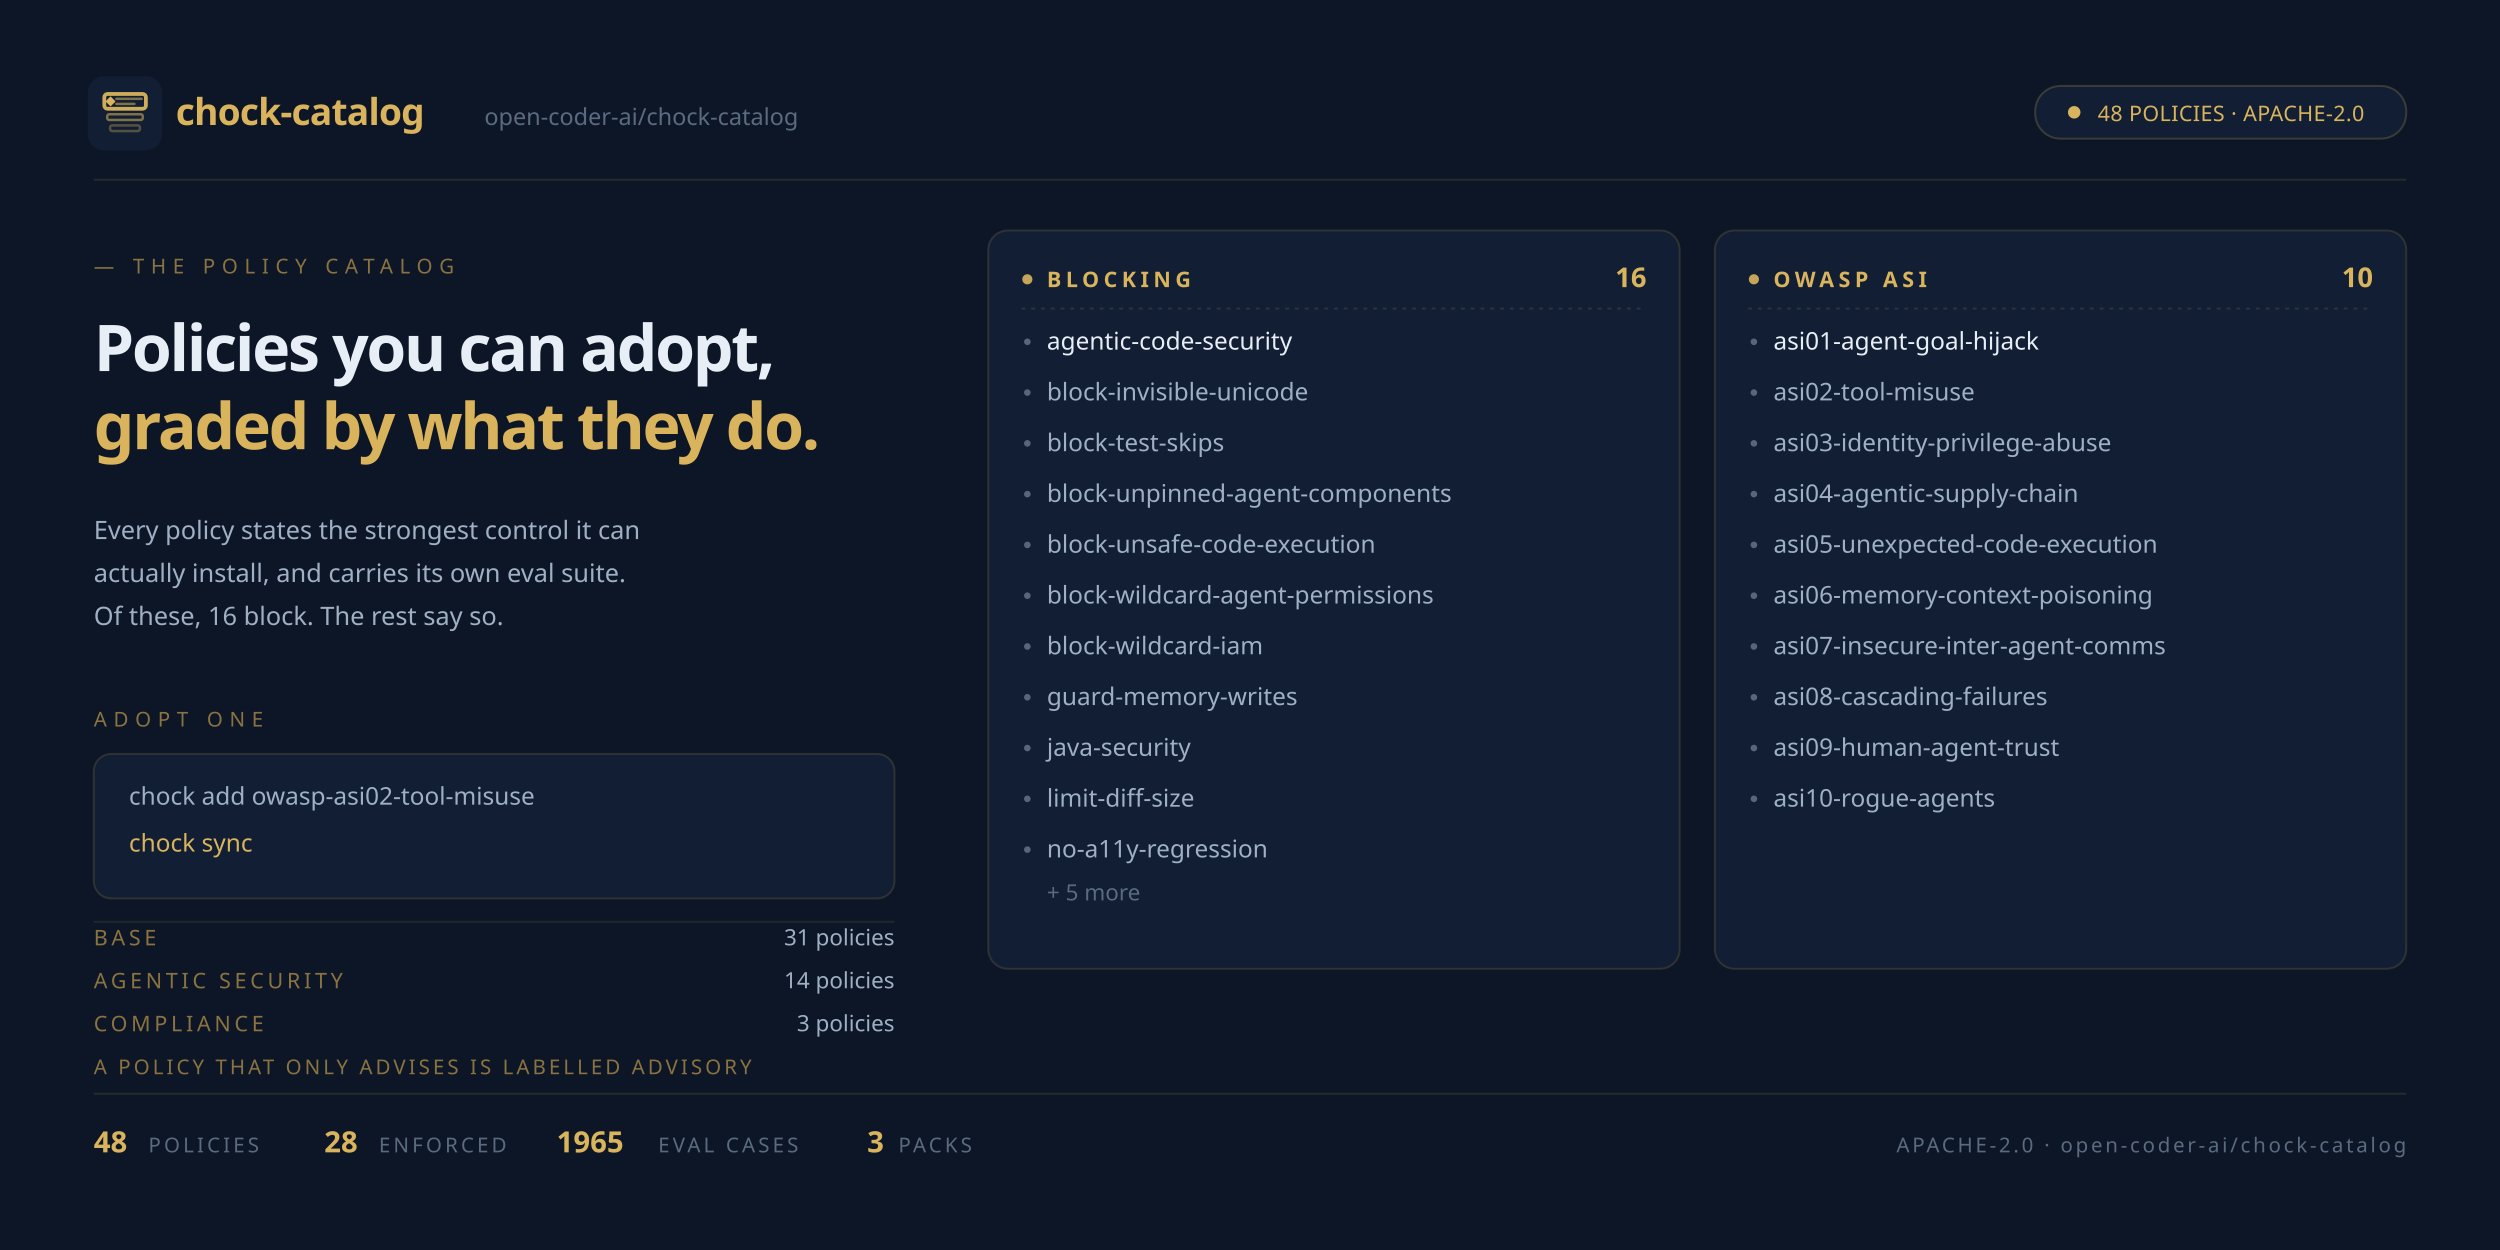
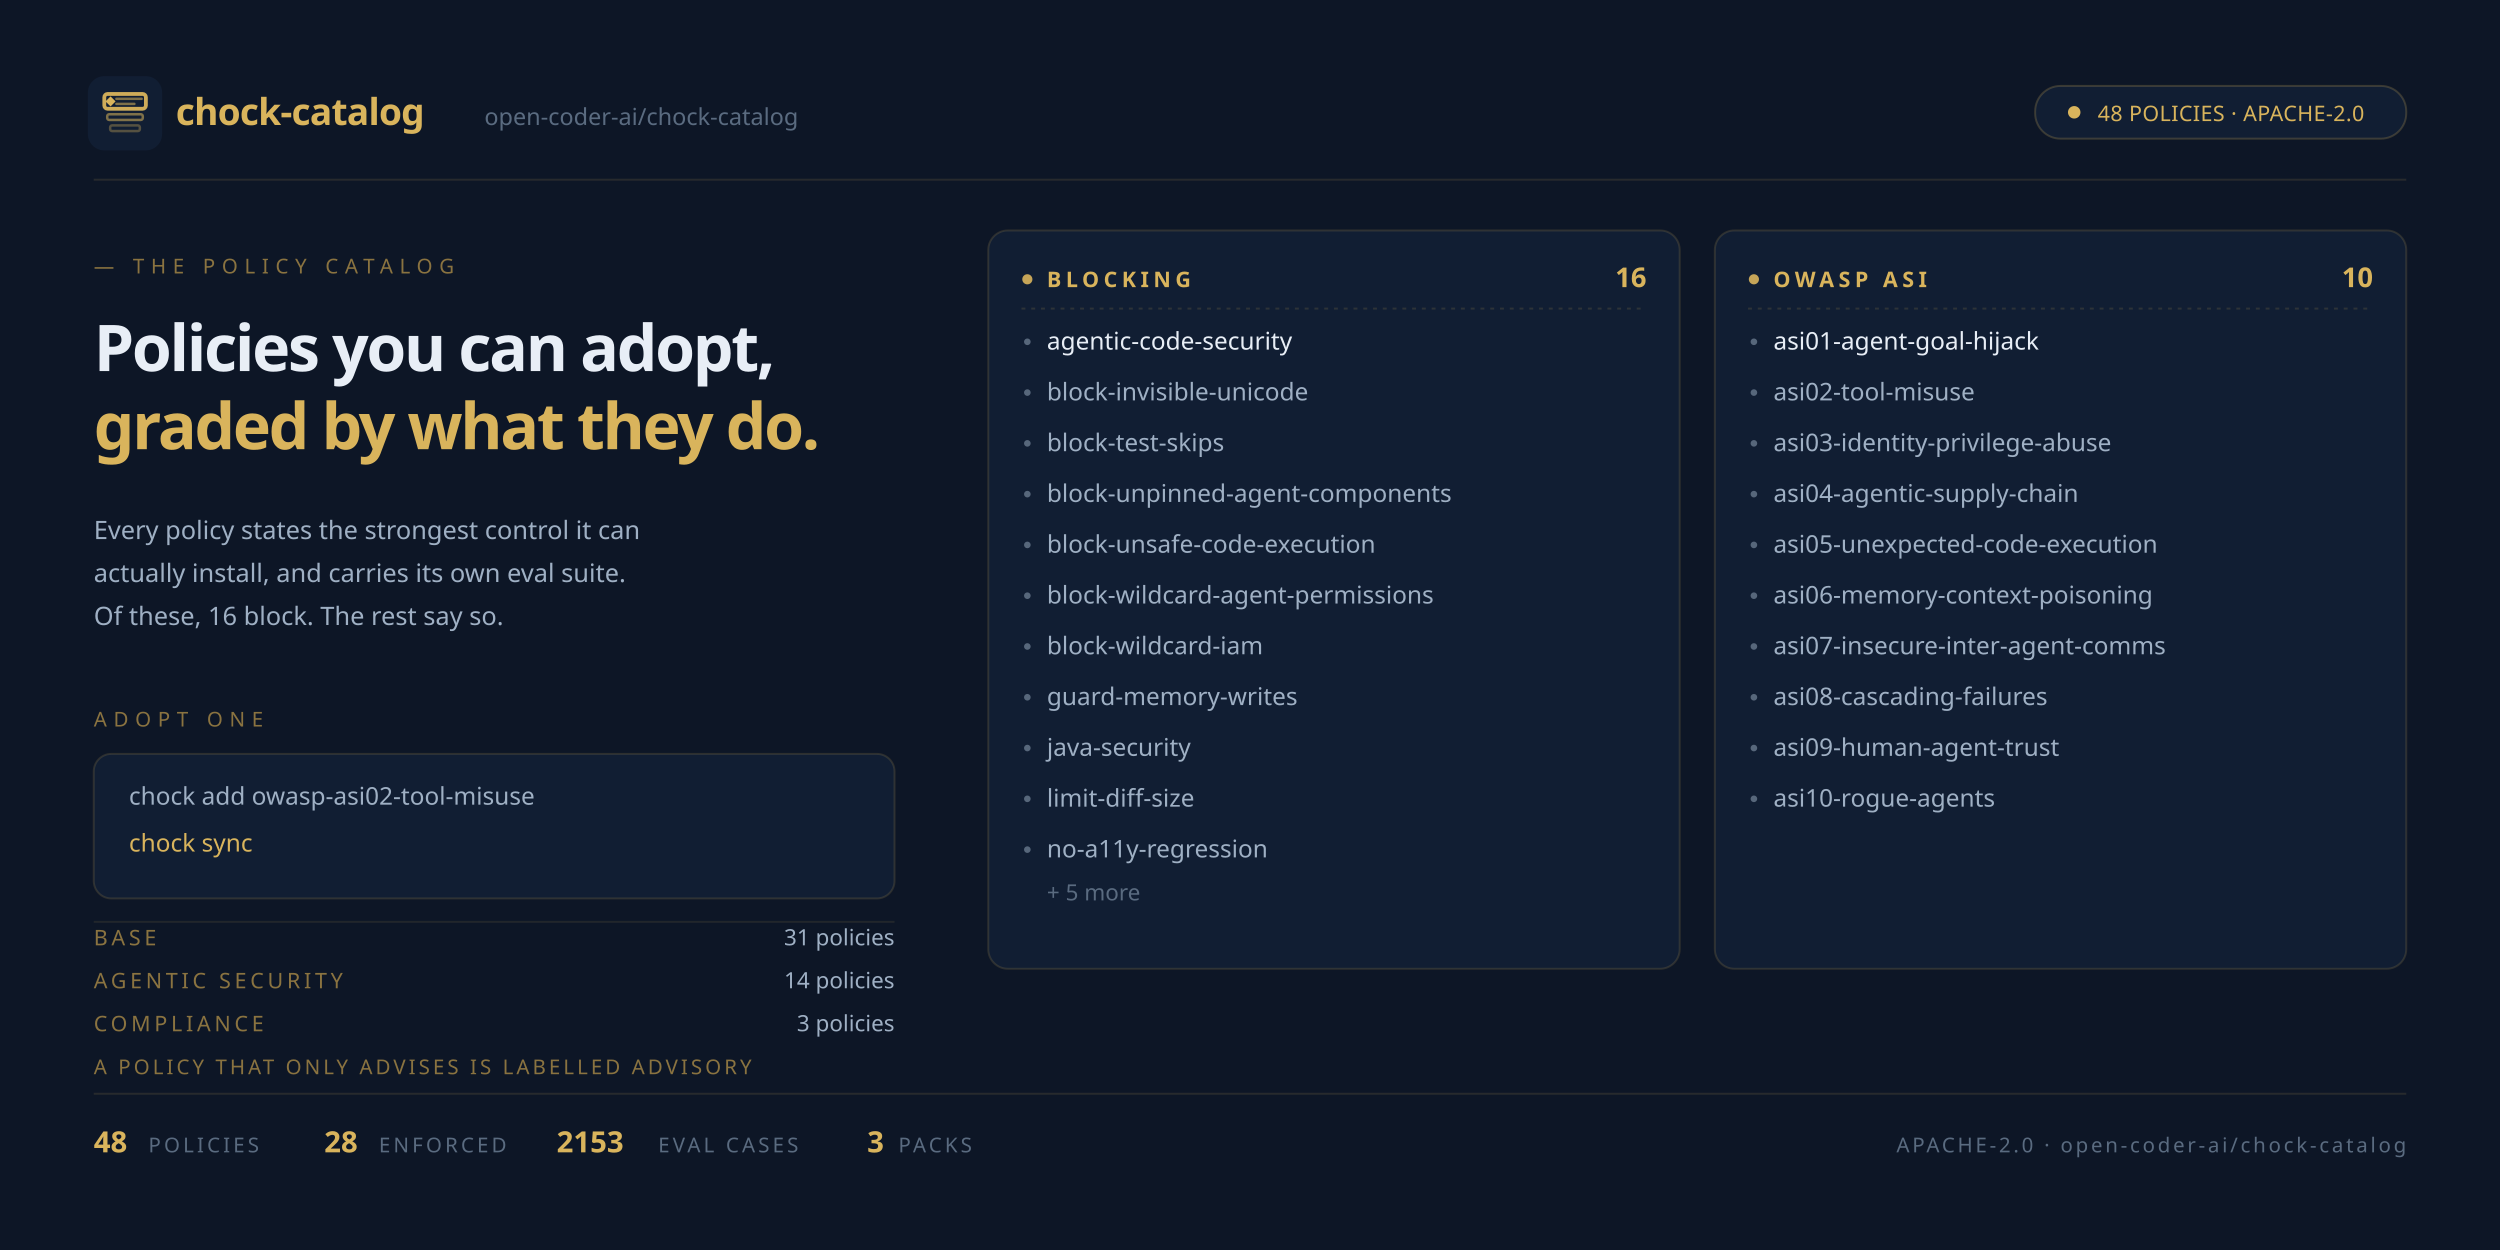
- <svg xmlns="http://www.w3.org/2000/svg" width="1280" height="640" viewBox="0 0 1280 640" role="img" aria-label="chock-catalog — the policy catalog for chock: policies you can adopt, graded by what they actually enforce. 48 policies across 3 packs (agentic-security 14, base 31, compliance 3); 28 enforced (19 at commit, 9 at pre-tool-use) and 20 advisory; 1965 eval cases. The 16 blocking policies: agentic-code-security, block-invisible-unicode, block-test-skips, block-unpinned-agent-components, block-unsafe-code-execution, block-wildcard-agent-permissions, block-wildcard-iam, guard-memory-writes, java-security, limit-diff-size, no-a11y-regression, pin-github-actions, protect-main-branch, protect-test-integrity, scan-secrets, verify-dependency-exists. Full OWASP Agentic Security Initiative top ten coverage, ASI01 through ASI10. Apache-2.0.">
+ <svg xmlns="http://www.w3.org/2000/svg" width="1280" height="640" viewBox="0 0 1280 640" role="img" aria-label="chock-catalog — the policy catalog for chock: policies you can adopt, graded by what they actually enforce. 48 policies across 3 packs (agentic-security 14, base 31, compliance 3); 28 enforced (19 at commit, 9 at pre-tool-use) and 20 advisory; 2153 eval cases. The 16 blocking policies: agentic-code-security, block-invisible-unicode, block-test-skips, block-unpinned-agent-components, block-unsafe-code-execution, block-wildcard-agent-permissions, block-wildcard-iam, guard-memory-writes, java-security, limit-diff-size, no-a11y-regression, pin-github-actions, protect-main-branch, protect-test-integrity, scan-secrets, verify-dependency-exists. Full OWASP Agentic Security Initiative top ten coverage, ASI01 through ASI10. Apache-2.0.">
  <rect width="1280" height="640" fill="#0D1626" />
  <rect x="45.0" y="39.0" width="38" height="38" rx="8.4" fill="#111E33" />
  <rect x="56.4" y="64.2" width="15.2" height="2.9" rx="1.0" fill="none" stroke="#D9B45C" stroke-width="1.29" stroke-opacity="0.34" />
  <rect x="54.9" y="58.5" width="18.2" height="2.9" rx="1.0" fill="none" stroke="#D9B45C" stroke-width="1.29" stroke-opacity="0.55" />
  <rect x="53.4" y="48.1" width="21.3" height="7.6" rx="1.7" fill="none" stroke="#D9B45C" stroke-width="1.94" stroke-opacity="0.95" />
  <rect x="54.77" y="50.10" width="3.65" height="3.65" transform="rotate(45 56.59 51.92)" fill="#D9B45C" />
  <line x1="59.6" y1="50.6" x2="72.5" y2="50.6" stroke="#D9B45C" stroke-width="1.29" stroke-opacity="0.55" stroke-linecap="round" />
  <line x1="59.6" y1="53.2" x2="68.8" y2="53.2" stroke="#D9B45C" stroke-width="1.29" stroke-opacity="0.55" stroke-linecap="round" />
  <text x="90" y="64" font-family="Geist Mono" font-size="19" font-weight="700" letter-spacing="-0.4" fill="#D9B45C">chock-catalog</text>
  <text x="248" y="64" font-family="Geist Mono" font-size="12" fill="#5A6B80">open-coder-ai/chock-catalog</text>
  <rect x="1042" y="44" width="190" height="27" rx="13" fill="#111E33" stroke="#D9B45C" stroke-opacity="0.22" />
  <circle cx="1062" cy="57.5" r="3.2" fill="#D9B45C" />
  <text x="1074" y="62" font-family="Geist Mono" font-size="11" letter-spacing="0.2" fill="#D9B45C">48 POLICIES · APACHE-2.0</text>
  <line x1="48" y1="92" x2="1232" y2="92" stroke="#D9B45C" stroke-opacity="0.13" stroke-width="1" />
  <text x="48" y="140" font-family="Geist Mono" font-size="10.5" letter-spacing="3.4" fill="#8A7340">— THE POLICY CATALOG</text>
  <text x="48" y="190" font-family="Geist Mono" font-size="33" font-weight="700" letter-spacing="-1.2" fill="#E8EEF6">Policies you can adopt,</text>
  <text x="48" y="230" font-family="Geist Mono" font-size="33" font-weight="700" letter-spacing="-1.2" fill="#D9B45C">graded by what they do.</text>
  <text x="48" y="276" font-family="Geist Mono" font-size="13" fill="#9FB0C4">Every policy states the strongest control it can</text>
  <text x="48" y="298" font-family="Geist Mono" font-size="13" fill="#9FB0C4">actually install, and carries its own eval suite.</text>
  <text x="48" y="320" font-family="Geist Mono" font-size="13" fill="#9FB0C4">Of these, 16 block. The rest say so.</text>
  <text x="48" y="372" font-family="Geist Mono" font-size="10.5" letter-spacing="3.4" fill="#8A7340">ADOPT ONE</text>
  <rect x="48" y="386" width="410" height="74" rx="9" fill="#111E33" stroke="#D9B45C" stroke-opacity="0.16" />
  <text x="66" y="412" font-family="Geist Mono" font-size="12.5" fill="#9FB0C4">chock add owasp-asi02-tool-misuse</text>
  <text x="66" y="436" font-family="Geist Mono" font-size="12.5" fill="#D9B45C">chock sync</text>
  <line x1="48" y1="472" x2="458" y2="472" stroke="#D9B45C" stroke-opacity="0.10" stroke-width="1" />
  <text x="48" y="484" font-family="Geist Mono" font-size="11" letter-spacing="1.9" fill="#8A7340">BASE</text>
  <text x="458" y="484" font-family="Geist Mono" font-size="11.5" text-anchor="end" fill="#9FB0C4">31 policies</text>
  <text x="48" y="506" font-family="Geist Mono" font-size="11" letter-spacing="1.9" fill="#8A7340">AGENTIC SECURITY</text>
  <text x="458" y="506" font-family="Geist Mono" font-size="11.5" text-anchor="end" fill="#9FB0C4">14 policies</text>
  <text x="48" y="528" font-family="Geist Mono" font-size="11" letter-spacing="1.9" fill="#8A7340">COMPLIANCE</text>
  <text x="458" y="528" font-family="Geist Mono" font-size="11.5" text-anchor="end" fill="#9FB0C4">3 policies</text>
  <text x="48" y="550" font-family="Geist Mono" font-size="10.5" letter-spacing="1.55" fill="#8A7340">A POLICY THAT ONLY ADVISES IS LABELLED ADVISORY</text>
  <rect x="506" y="118" width="354" height="378" rx="10" fill="#111E33" stroke="#D9B45C" stroke-opacity="0.16" stroke-width="1" />
  <circle cx="526" cy="143" r="2.6" fill="#D9B45C" fill-opacity="0.9" />
  <text x="536" y="147" font-family="Geist Mono" font-size="11" font-weight="700" letter-spacing="2.3" fill="#D9B45C">BLOCKING</text>
  <text x="843" y="147" font-family="Geist Mono" font-size="14" font-weight="700" text-anchor="end" fill="#D9B45C">16</text>
  <line x1="523" y1="158" x2="843" y2="158" stroke="#D9B45C" stroke-opacity="0.14" stroke-width="1" stroke-dasharray="2 3" />
  <circle cx="526" cy="175" r="1.7" fill="#9FB0C4" fill-opacity="0.5" />
  <text x="536" y="179" font-family="Geist Mono" font-size="12.5" fill="#E8EEF6">agentic-code-security</text>
  <circle cx="526" cy="201" r="1.7" fill="#9FB0C4" fill-opacity="0.5" />
  <text x="536" y="205" font-family="Geist Mono" font-size="12.5" fill="#9FB0C4">block-invisible-unicode</text>
  <circle cx="526" cy="227" r="1.7" fill="#9FB0C4" fill-opacity="0.5" />
  <text x="536" y="231" font-family="Geist Mono" font-size="12.5" fill="#9FB0C4">block-test-skips</text>
  <circle cx="526" cy="253" r="1.7" fill="#9FB0C4" fill-opacity="0.5" />
  <text x="536" y="257" font-family="Geist Mono" font-size="12.5" fill="#9FB0C4">block-unpinned-agent-components</text>
  <circle cx="526" cy="279" r="1.7" fill="#9FB0C4" fill-opacity="0.5" />
  <text x="536" y="283" font-family="Geist Mono" font-size="12.5" fill="#9FB0C4">block-unsafe-code-execution</text>
  <circle cx="526" cy="305" r="1.7" fill="#9FB0C4" fill-opacity="0.5" />
  <text x="536" y="309" font-family="Geist Mono" font-size="12.5" fill="#9FB0C4">block-wildcard-agent-permissions</text>
  <circle cx="526" cy="331" r="1.7" fill="#9FB0C4" fill-opacity="0.5" />
  <text x="536" y="335" font-family="Geist Mono" font-size="12.5" fill="#9FB0C4">block-wildcard-iam</text>
  <circle cx="526" cy="357" r="1.7" fill="#9FB0C4" fill-opacity="0.5" />
  <text x="536" y="361" font-family="Geist Mono" font-size="12.5" fill="#9FB0C4">guard-memory-writes</text>
  <circle cx="526" cy="383" r="1.7" fill="#9FB0C4" fill-opacity="0.5" />
  <text x="536" y="387" font-family="Geist Mono" font-size="12.5" fill="#9FB0C4">java-security</text>
  <circle cx="526" cy="409" r="1.7" fill="#9FB0C4" fill-opacity="0.5" />
  <text x="536" y="413" font-family="Geist Mono" font-size="12.5" fill="#9FB0C4">limit-diff-size</text>
  <circle cx="526" cy="435" r="1.7" fill="#9FB0C4" fill-opacity="0.5" />
  <text x="536" y="439" font-family="Geist Mono" font-size="12.5" fill="#9FB0C4">no-a11y-regression</text>
  <text x="536" y="461" font-family="Geist Mono" font-size="11.5" fill="#5A6B80">+ 5 more</text>
  <rect x="878" y="118" width="354" height="378" rx="10" fill="#111E33" stroke="#D9B45C" stroke-opacity="0.16" stroke-width="1" />
  <circle cx="898" cy="143" r="2.6" fill="#D9B45C" fill-opacity="0.9" />
  <text x="908" y="147" font-family="Geist Mono" font-size="11" font-weight="700" letter-spacing="2.3" fill="#D9B45C">OWASP ASI</text>
  <text x="1215" y="147" font-family="Geist Mono" font-size="14" font-weight="700" text-anchor="end" fill="#D9B45C">10</text>
  <line x1="895" y1="158" x2="1215" y2="158" stroke="#D9B45C" stroke-opacity="0.14" stroke-width="1" stroke-dasharray="2 3" />
  <circle cx="898" cy="175" r="1.7" fill="#9FB0C4" fill-opacity="0.5" />
  <text x="908" y="179" font-family="Geist Mono" font-size="12.5" fill="#E8EEF6">asi01-agent-goal-hijack</text>
  <circle cx="898" cy="201" r="1.7" fill="#9FB0C4" fill-opacity="0.5" />
  <text x="908" y="205" font-family="Geist Mono" font-size="12.5" fill="#9FB0C4">asi02-tool-misuse</text>
  <circle cx="898" cy="227" r="1.7" fill="#9FB0C4" fill-opacity="0.5" />
  <text x="908" y="231" font-family="Geist Mono" font-size="12.5" fill="#9FB0C4">asi03-identity-privilege-abuse</text>
  <circle cx="898" cy="253" r="1.7" fill="#9FB0C4" fill-opacity="0.5" />
  <text x="908" y="257" font-family="Geist Mono" font-size="12.5" fill="#9FB0C4">asi04-agentic-supply-chain</text>
  <circle cx="898" cy="279" r="1.7" fill="#9FB0C4" fill-opacity="0.5" />
  <text x="908" y="283" font-family="Geist Mono" font-size="12.5" fill="#9FB0C4">asi05-unexpected-code-execution</text>
  <circle cx="898" cy="305" r="1.7" fill="#9FB0C4" fill-opacity="0.5" />
  <text x="908" y="309" font-family="Geist Mono" font-size="12.5" fill="#9FB0C4">asi06-memory-context-poisoning</text>
  <circle cx="898" cy="331" r="1.7" fill="#9FB0C4" fill-opacity="0.5" />
  <text x="908" y="335" font-family="Geist Mono" font-size="12.5" fill="#9FB0C4">asi07-insecure-inter-agent-comms</text>
  <circle cx="898" cy="357" r="1.7" fill="#9FB0C4" fill-opacity="0.5" />
  <text x="908" y="361" font-family="Geist Mono" font-size="12.5" fill="#9FB0C4">asi08-cascading-failures</text>
  <circle cx="898" cy="383" r="1.7" fill="#9FB0C4" fill-opacity="0.5" />
  <text x="908" y="387" font-family="Geist Mono" font-size="12.5" fill="#9FB0C4">asi09-human-agent-trust</text>
  <circle cx="898" cy="409" r="1.7" fill="#9FB0C4" fill-opacity="0.5" />
  <text x="908" y="413" font-family="Geist Mono" font-size="12.5" fill="#9FB0C4">asi10-rogue-agents</text>
  <line x1="48" y1="560" x2="1232" y2="560" stroke="#D9B45C" stroke-opacity="0.13" stroke-width="1" />
  <text x="48" y="590" font-family="Geist Mono" font-size="15" font-weight="700" fill="#D9B45C">48</text>
  <text x="76" y="590" font-family="Geist Mono" font-size="10.5" letter-spacing="1.6" fill="#5A6B80">POLICIES</text>
  <text x="166" y="590" font-family="Geist Mono" font-size="15" font-weight="700" fill="#D9B45C">28</text>
  <text x="194" y="590" font-family="Geist Mono" font-size="10.5" letter-spacing="1.6" fill="#5A6B80">ENFORCED</text>
-   <text x="285" y="590" font-family="Geist Mono" font-size="15" font-weight="700" fill="#D9B45C">1965</text>
+   <text x="285" y="590" font-family="Geist Mono" font-size="15" font-weight="700" fill="#D9B45C">2153</text>
  <text x="337" y="590" font-family="Geist Mono" font-size="10.5" letter-spacing="1.6" fill="#5A6B80">EVAL CASES</text>
  <text x="444" y="590" font-family="Geist Mono" font-size="15" font-weight="700" fill="#D9B45C">3</text>
  <text x="460" y="590" font-family="Geist Mono" font-size="10.5" letter-spacing="1.6" fill="#5A6B80">PACKS</text>
  <text x="1232" y="590" font-family="Geist Mono" font-size="10.5" letter-spacing="1.4" text-anchor="end" fill="#5A6B80">APACHE-2.0 · open-coder-ai/chock-catalog</text>
</svg>
